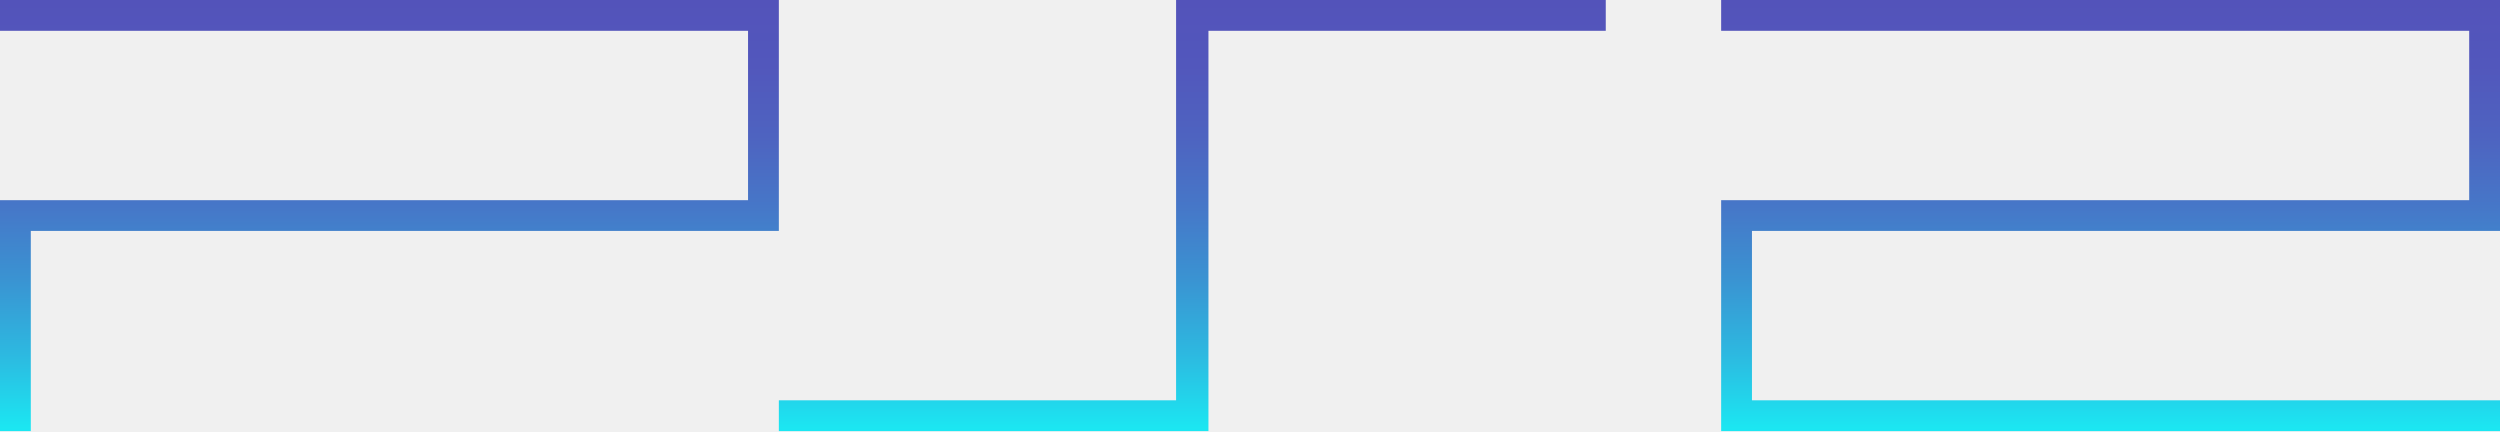
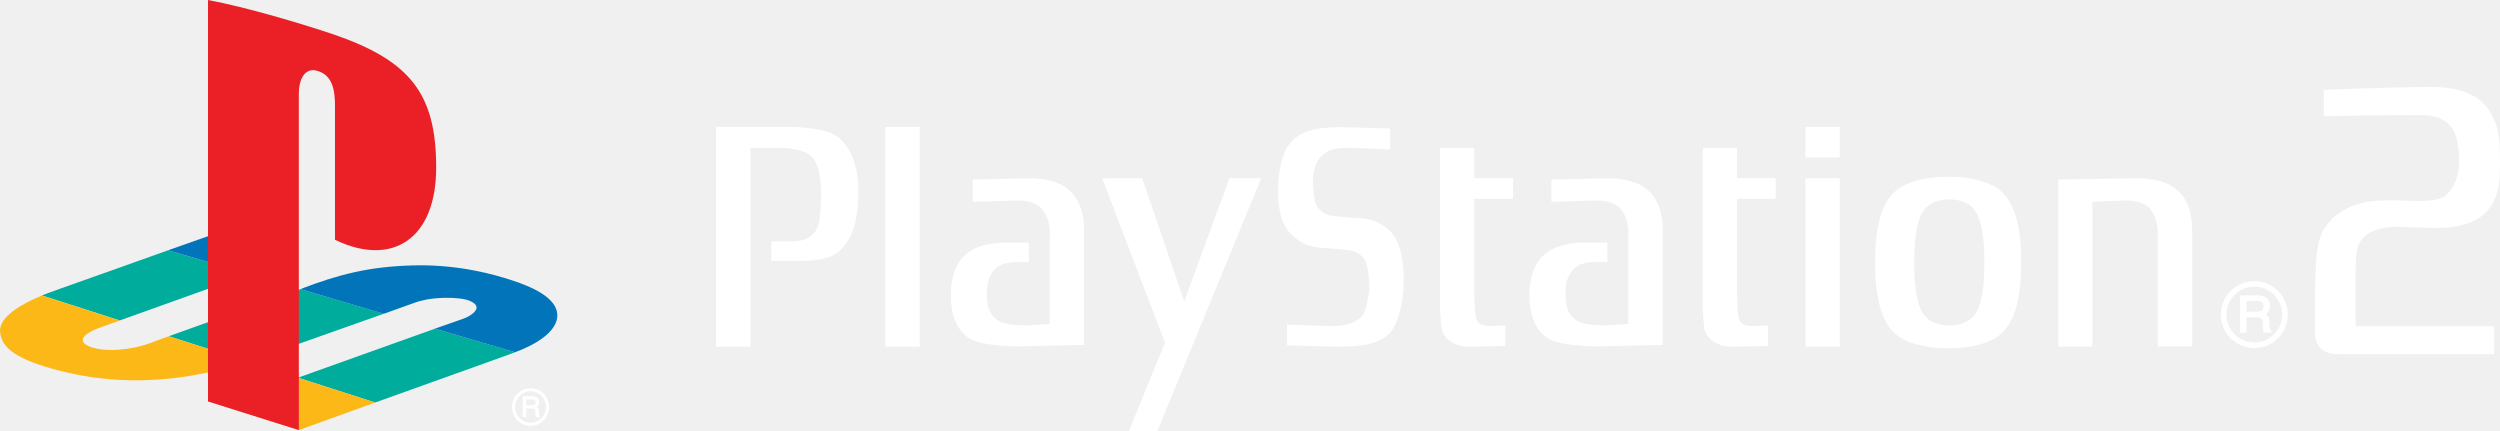
- <svg xmlns="http://www.w3.org/2000/svg" version="1.1" id="Layer_1" x="0px" y="0px" viewBox="0 0 3839 662" style="enable-background:new 0 0 3839 662;" xml:space="preserve">
+ <svg xmlns="http://www.w3.org/2000/svg" version="1.1" id="Layer_1" x="0px" y="0px" viewBox="0 0 3839 661.8" style="enable-background:new 0 0 3839 661.8;" xml:space="preserve">
  <style type="text/css">
	.st0{fill:#FFFFFF;}
	.st1{fill:url(#SVGID_1_);}
- 	.st2{fill:url(#SVGID_00000119087296291518521150000011663314051963638715_);}
- 	.st3{fill:url(#SVGID_00000169549354355211020090000012634359043117774498_);}
- 	.st4{fill:url(#SVGID_00000144299832511509360920000007071789563329393319_);}
- 	.st5{fill:url(#SVGID_00000054262673896243709370000008752340803402898309_);}
- 	.st6{fill:url(#SVGID_00000072262537403356874370000006878008423612208315_);}
- 	.st7{fill:url(#SVGID_00000154397052625154101780000007319696561015328923_);}
- 	.st8{fill:url(#SVGID_00000131336232287224793210000012843404083902462133_);}
- 	.st9{fill:url(#SVGID_00000170995565413372732910000003424703636195785877_);}
- 	.st10{fill:url(#SVGID_00000091711479173055762180000014626917262266082713_);}
- 	.st11{fill:url(#SVGID_00000125603854726464477880000010766744591325438895_);}
- 	.st12{fill:url(#SVGID_00000183952060468540593060000003232400205315876013_);}
- 	.st13{fill:url(#SVGID_00000173873431614763256320000003437767540789506228_);}
- 	.st14{fill:url(#SVGID_00000140728087744867368750000002331002137875228577_);}
- 	.st15{fill:url(#SVGID_00000049908388430178726910000007598070315458989757_);}
- 	.st16{fill:url(#SVGID_00000013874408302803517510000002254616520282201266_);}
- 	.st17{fill:url(#SVGID_00000062881407657686803740000002192785955375056317_);}
- 	.st18{fill:url(#SVGID_00000011015153260829020620000014794953778071576201_);}
- 	.st19{fill:url(#SVGID_00000089549477496581488860000006325727736153501622_);}
- 	.st20{fill:url(#SVGID_00000181766549167662646830000007697049391180371096_);}
- 	.st21{fill:url(#SVGID_00000111153102585298506580000001850405613466020757_);}
+ 	.st2{fill:url(#SVGID_00000138564230363873665340000014611929611406653600_);}
+ 	.st3{fill:url(#SVGID_00000145760319863870117490000008720128733403476908_);}
+ 	.st4{fill:url(#SVGID_00000013174204570650064080000012087870408861092015_);}
+ 	.st5{fill:url(#SVGID_00000147913018005793905370000018076644735437660330_);}
+ 	.st6{fill:url(#SVGID_00000070832763686931204510000012069901757256871329_);}
+ 	.st7{fill:url(#SVGID_00000048483896137521099130000016628850546949743262_);}
+ 	.st8{fill:url(#SVGID_00000155824604272416339970000012930432182025764500_);}
+ 	.st9{fill:url(#SVGID_00000111184873817039214720000010145556149501227198_);}
+ 	.st10{fill:url(#SVGID_00000176044559974672816070000014155968819435952769_);}
+ 	.st11{fill:url(#SVGID_00000101101493980522689210000001618013379079919542_);}
+ 	.st12{fill:url(#SVGID_00000037684404297365111190000010248636150574852027_);}
+ 	.st13{fill:url(#SVGID_00000144300741988796553980000012479888429547571844_);}
+ 	.st14{fill:url(#SVGID_00000058591307422646536380000013441529516925857179_);}
+ 	.st15{fill:url(#SVGID_00000034076072970597397910000003866406226652369837_);}
+ 	.st16{fill:url(#SVGID_00000018222490439926792160000004363533007720095382_);}
+ 	.st17{fill:url(#SVGID_00000127764232665913875550000013856501711879993505_);}
+ 	.st18{fill:url(#SVGID_00000161597847717631671420000001856165166213996947_);}
+ 	.st19{fill:url(#SVGID_00000150813315794152446230000004774601720806876810_);}
+ 	.st20{fill:url(#SVGID_00000116208148953341305090000015442295140496635784_);}
+ 	.st21{fill:url(#SVGID_00000132796013703972892080000004835775272687138236_);}
	.st22{fill-rule:evenodd;clip-rule:evenodd;}
	.st23{fill:#00AD9C;}
	.st24{fill:#FBB817;}
	.st25{fill:#0174BA;}
	.st26{fill:#EB2027;}
	.st27{fill-rule:evenodd;clip-rule:evenodd;fill:#FFFFFF;}
</style>
  <g>
-     <linearGradient id="SVGID_1_" gradientUnits="userSpaceOnUse" x1="597.977" y1="662.011" x2="597.977" y2="0">
-       <stop offset="0" style="stop-color:#1BE7F2" />
-       <stop offset="1.123279e-02" style="stop-color:#1CE5F1" />
-       <stop offset="0.181" style="stop-color:#2DB8E0" />
-       <stop offset="0.352" style="stop-color:#3A93D2" />
-       <stop offset="0.52" style="stop-color:#4677C8" />
-       <stop offset="0.685" style="stop-color:#4E63C0" />
-       <stop offset="0.847" style="stop-color:#5257BC" />
-       <stop offset="1" style="stop-color:#5353BA" />
-     </linearGradient>
-     <polyline class="st1" points="0,0 1196,0 1196,354.6 47.3,354.6 47.3,662 0,662 0,307.4 1148.7,307.4 1148.7,47.3 0,47.3 0,0  " />
-     <linearGradient id="SVGID_00000052077585966999948280000016498206877460905362_" gradientUnits="userSpaceOnUse" x1="3240.993" y1="662.011" x2="3240.993" y2="0">
-       <stop offset="0" style="stop-color:#1BE7F2" />
-       <stop offset="1.123279e-02" style="stop-color:#1CE5F1" />
-       <stop offset="0.181" style="stop-color:#2DB8E0" />
-       <stop offset="0.352" style="stop-color:#3A93D2" />
-       <stop offset="0.52" style="stop-color:#4677C8" />
-       <stop offset="0.685" style="stop-color:#4E63C0" />
-       <stop offset="0.847" style="stop-color:#5257BC" />
-       <stop offset="1" style="stop-color:#5353BA" />
-     </linearGradient>
-     <polyline style="fill:url(#SVGID_00000052077585966999948280000016498206877460905362_);" points="3839,612.3 3839,662 2643,662    2643,307.4 3791.7,307.4 3791.7,47.3 2643,47.3 2643,0 3839,0 3839,354.6 2690.3,354.6 2690.3,614.7 3839,614.7 3839,662  " />
-     <linearGradient id="SVGID_00000008861024490169060210000001677417539815776924_" gradientUnits="userSpaceOnUse" x1="1830.878" y1="662.011" x2="1830.878" y2="0">
-       <stop offset="0" style="stop-color:#1BE7F2" />
-       <stop offset="1.123279e-02" style="stop-color:#1CE5F1" />
-       <stop offset="0.181" style="stop-color:#2DB8E0" />
-       <stop offset="0.352" style="stop-color:#3A93D2" />
-       <stop offset="0.52" style="stop-color:#4677C8" />
-       <stop offset="0.685" style="stop-color:#4E63C0" />
-       <stop offset="0.847" style="stop-color:#5257BC" />
-       <stop offset="1" style="stop-color:#5353BA" />
-     </linearGradient>
-     <polyline style="fill:url(#SVGID_00000008861024490169060210000001677417539815776924_);" points="1806,0 1806,614.7 1196,614.7    1196,662 1855.7,662 1855.7,47.3 2465.8,47.3 2465.8,0 1806,0  " />
+     <g>
+       <path class="st0" d="M1099.6,194.8v337.6h52.7V227.2h48.8c0,0,35.4,0,47.6,15.8c10.3,13.5,12.2,37.9,12.2,54.4    c0,17.6-1.1,44.9-7,54.9c-9,15.3-23.7,18.3-37.2,18.3h-32.2v30h46.3c0,0,41.8,1.7,59.7-16.5c22-22.4,27.6-52.5,27.6-92.8    c0-36.6-13.3-73.6-40.4-86.1c-22.5-10.3-63-10.3-63-10.3H1099.6" />
+       <rect x="1359.5" y="194.8" class="st0" width="52.7" height="337.6" />
+       <polyline class="st0" points="1692.5,273.6 1788.9,526.3 1733.6,661.8 1777.3,661.8 1936.7,273.6 1887.9,273.6 1818.5,462.8     1753.9,273.6 1692.5,273.6   " />
+       <path class="st0" d="M1976.4,530.4v-31.9c0,0,55.7,2.2,67.3,2.2c25.7,0,38.6-5.5,48.2-15.8c5.7-6.2,10.9-33.8,10.9-43.6    c0-9.8-1.9-30.9-5.7-39.6c-3.9-8.5-12.9-16.4-26.4-17.6c-9.6-0.8-24.4-2.8-41.8-3.6c-24.3-1.1-40.4-13.8-48.2-23    c-7.7-9.1-18-22.9-18-65c0-42.2,10.9-65.8,21.8-76.7c10.9-11,26.9-15.8,39.2-18c14.1-2.4,37.2-2.6,37.2-2.6l73.8,2.2v31.9    c0,0-53.8-2.2-65.4-2.2c-25.7,0-33.4,5.5-43.1,15.8c-5.7,6.2-10.1,23.2-10.1,32.9c0,9.8,1.1,29.6,5,38.2    c3.8,8.5,12.8,16.4,26.3,17.6c9.6,0.7,24.4,2.7,41.8,3.5c24.4,1.1,40.5,13.8,48.2,23c7.7,9.2,18.1,28.5,18.1,70.5    c0,42.2-11,72.3-21.9,83.2c-11,11-26.9,15.8-39.2,18c-14.2,2.4-37.3,2.6-37.3,2.6L1976.4,530.4" />
+       <path class="st0" d="M2263.9,227.2h-52.7V475c0,0,1.3,22.6,2.6,30.6c1.3,8,12.9,26.8,43.1,26.8l54.6-1.1v-31.8    c0,0-14.8,1.1-23.7,1.1c-9,0-20-0.6-21.9-15.9c-2-15.3-2-33.5-2-33.5V305.3h59.5v-31.8h-59.5V227.2" />
+       <rect x="2772.5" y="273.6" class="st0" width="52.7" height="258.8" />
+       <rect x="2772.5" y="194.8" class="st0" width="52.7" height="47" />
+       <path class="st0" d="M2955.5,321c-7.2,8.9-16.1,27.7-16.1,82c0,54.3,8.8,73.1,16.1,82c7.2,8.8,20.5,14.8,37.8,14.8    c17.3,0,30.5-6,37.8-14.8c7.2-8.9,16.1-27.7,16.1-82c0-54.3-8.8-73.1-16.1-82c-7.3-8.9-20.6-14.8-37.8-14.8    C2976,306.2,2962.7,312.1,2955.5,321 M2991.6,271.4c35.8,0,63.7,8,78.6,20.1c15.1,12.1,33.6,37.6,33.6,111.6    c0,73.9-18.5,99.4-33.6,111.6c-14.9,12.1-42.7,20.1-78.6,20.1c-35.9,0-63.6-8.1-78.7-20.1c-15.1-12.1-33.5-37.6-33.5-111.6    c0-73.9,18.4-99.4,33.5-111.6C2928,279.4,2955.7,271.4,2991.6,271.4z" />
+       <path class="st0" d="M3213,309.9l51.7-2.2c13.5,0,29.4,3.7,37.1,13.4c7.2,9.2,11.7,20.2,11.7,37.9v173h52.8V354.7    c0-33.6-10.3-53.1-25.8-65.3c-22.1-17.5-61.7-15.8-61.7-15.8l-118,2.1v256.4h52.3V309.9" />
+       <path class="st0" d="M2667.5,227.2h-52.7V475c0,0,1.2,22.6,2.5,30.6c1.3,8,12.8,26.8,43.1,26.8l54.6-1.1v-31.8    c0,0-14.8,1.1-23.8,1.1s-19.9-0.6-21.9-15.9c-1.9-15.3-1.9-33.5-1.9-33.5V305.3h59.4v-31.8h-59.4V227.2" />
+       <path class="st0" d="M1612.1,359.1c0-17.7-4.5-28.7-11.8-37.9c-7.7-9.8-23.6-13.4-37.1-13.4l-69.5,2.2v-34.2l83.6-2.1    c0,0,39.6-1.7,61.7,15.8c15.4,12.3,25.7,31.8,25.7,65.3v174.9l-101,2.2c0,0-45.7,0.2-68.8-9.2c-22.4-9.1-34.7-34.2-34.7-69    c0-33.6,10.3-53.1,25.7-65.3c22.1-17.6,61.7-15.8,61.7-15.8h32.3v29.8h-18.1c-13.6,0-27.5,2.5-35.2,12.3    c-7.2,9.1-11.1,17.1-11.1,34.8c0,23.2,4.5,33.6,15.4,41.5c9.7,7,27,8.6,46.2,8.6l34.8-2.1V359.1" />
+       <path class="st0" d="M2500.6,359.1c0-17.7-4.4-28.7-11.7-37.9c-7.8-9.8-23.7-13.4-37.1-13.4l-69.5,2.2v-34.2l83.6-2.1    c0,0,39.6-1.7,61.7,15.8c15.4,12.3,25.7,31.8,25.7,65.3v174.9l-101,2.2c0,0-45.8,0.2-68.8-9.2c-22.5-9.1-34.8-34.2-34.8-69    c0-33.6,10.4-53.1,25.7-65.3c22.1-17.6,61.7-15.8,61.7-15.8h32.2v29.8h-18.1c-13.5,0-27.5,2.5-35.1,12.3    c-7.2,9.1-11.1,17.1-11.1,34.8c0,23.2,4.5,33.6,15.4,41.5c9.6,7,27,8.6,46.3,8.6l34.7-2.1V359.1" />
+       <path class="st0" d="M3418.9,483.1c0-11.4,4.5-22.2,12.5-30.3c8.1-8.1,18.8-12.6,30.3-12.6c11.4,0,22.2,4.5,30.3,12.6    c8,8.1,12.5,18.8,12.5,30.3c0,23.6-19.2,42.8-42.8,42.8c-11.4,0-22.1-4.5-30.3-12.5C3423.4,505.3,3418.9,494.6,3418.9,483.1     M3461.7,534.5c13.8,0,26.7-5.4,36.4-15c9.7-9.8,15.1-22.7,15.1-36.4c0-13.8-5.4-26.7-15.1-36.4c-9.7-9.7-22.7-15-36.4-15    c-28.2,0-51.4,23.1-51.4,51.4c0,13.7,5.3,26.7,15.1,36.4C3435.2,529.2,3448,534.5,3461.7,534.5z" />
+       <path class="st0" d="M3475.7,470.1c0,3.2-0.8,5.3-2.4,6.5c-1.8,1.2-4.4,1.9-7.5,1.9h-15.9v-16.2h16.9c2.3,0,4.2,0.3,5.5,1    C3474.6,464.5,3475.7,466.8,3475.7,470.1 M3487.1,507c-0.8-0.3-1.4-1.2-1.7-2.5c-0.2-0.9-0.4-2.4-0.5-4.3l-0.2-7.4    c-0.1-3.5-0.9-6-2.1-7.6c-0.8-1.1-2-2-3.4-2.8c1.7-1.1,3.2-2.5,4.3-4.2c1.4-2.3,2.2-5.2,2.2-8.7c0-6.8-2.9-11.5-8.4-14.1    c-2.9-1.3-6.5-1.9-10.9-1.9h-26.6v57.3h9.9v-23.5h15.6c2.8,0,4.9,0.3,6.2,0.8c2,1,3.1,3,3.2,6.1l0.4,9.2c0.1,2.2,0.2,3.7,0.4,4.5    c0.3,0.9,0.4,1.6,0.7,2.2l0.4,0.7h11v-3.4L3487.1,507z" />
+       <path class="st0" d="M3838.9,238.4c0.7,38.9-1.2,59.4-14.3,78.9c-11.5,17.1-34.3,32.8-84.8,32.8l-62.6-1.9    c-9.8,0.1-35.5,3.1-47.6,16.1c-10.4,11.1-11.1,19.5-12.3,49.3v87.3h212.7v42.9h-232.5l-11.1-0.1c-15.8,0-31.4-10.7-31.4-32.2    v-65.1c1.1-76.2,6.6-87.2,23.1-107.1c11.5-13.8,38.3-29.2,71-30.9c6.4-0.4,18.6-1.2,35.4-0.6c12.5,0.4,24.8,0.7,30.3,0.8    c29,0.4,39.5-5,47.5-15.4c9-11.7,13.8-25.5,13.8-48.1c0-21.1-4.2-41.2-12.3-50.4c-9.8-10.7-19.1-17.8-46.4-17.9    c-68.7-0.2-149,1.6-149,1.6v-40.4c0,0,78.5-3.4,158.5-4.6c49.9-0.8,77.2,12.4,91.2,30.6C3833,183.3,3838.3,201.2,3838.9,238.4" />
+     </g>
+     <g>
+       <g>
+         <path class="st27" d="M834.9,604.6c-5.4-5.4-12.5-8.4-20.1-8.4c-15.7,0-28.5,13-28.5,28.9c0,7.7,3,15,8.3,20.4s12.5,8.5,20.1,8.5     s14.8-3,20.1-8.5c5.4-5.4,8.3-12.7,8.3-20.4C843.3,617.3,840.3,610.1,834.9,604.6z M814.8,649.2c-6.3,0-12.2-2.5-16.8-7.1     c-4.4-4.5-7-10.6-7-17.1c0-6.4,2.4-12.5,7-17.1c4.4-4.5,10.4-7.1,16.8-7.1c6.3,0,12.2,2.5,16.8,7.1c4.4,4.5,7,10.6,7,17.1     C838.5,638.4,827.9,649.2,814.8,649.2z" />
+         <path class="st27" d="M827.9,637.1c-0.2-0.5-0.3-1.4-0.3-2.4l-0.2-4.2c-0.1-2-0.5-3.4-1.2-4.3c-0.5-0.6-1.1-1.1-1.9-1.5     c1-0.6,1.8-1.5,2.4-2.4c0.8-1.3,1.3-2.9,1.3-4.9c0-3.8-1.5-6.4-4.7-7.9c-1.6-0.7-3.6-1.1-6-1.1h-14.1h-0.5v0.7v30.7v0.7h0.7h4.1     h0.7v-0.7v-12.5h8.6c1.5,0,2.7,0.2,3.4,0.5c1.2,0.5,1.7,1.7,1.8,3.4l0.3,5.2c0.1,1.3,0.1,2.1,0.3,2.5c0.1,0.5,0.2,0.9,0.4,1.2     l0.2,0.4h0.5h5h0.7v-0.6v-0.7v-0.5l-0.5-0.2C828.4,638.4,828.1,637.8,827.9,637.1z M821.1,621.4c-1,0.7-2.4,1.1-4.2,1.1h-8.8     v-9.1h9.3c1.3,0,2.4,0.2,3.1,0.5c1.4,0.6,2,1.9,2,3.8C822.5,619.5,822.1,620.8,821.1,621.4z" />
+       </g>
+       <g>
+         <path class="st23" d="M382.6,420.9l-124.5-36.6c0,0-152.8,54.6-164.9,58.7c-12.1,4.1-28.9,10.7-28.9,10.7l119.5,38.4L382.6,420.9     " />
+         <path class="st23" d="M380.3,555.2l-121.2-38.9L461.1,444l128.4,37.7c0,0-168.8,59.8-179.1,63.4     C400.2,548.9,380.3,555.2,380.3,555.2" />
+         <path class="st23" d="M790.9,540.9l-123-36.2L457.5,580l118.6,38.1c0,0,182.9-65.7,191.9-68.8     C777.1,546.2,790.9,540.9,790.9,540.9" />
+         <polyline class="st24" points="576.2,618.1 458.9,660.4 339.4,622.2 457.5,580 576.2,618.1    " />
+         <path class="st24" d="M259.1,516.3l121.2,38.9c-135.3,44.6-236.7,28.5-299,11.3C18.9,549.3,1.7,531,0.1,508.9     c-1.6-22.1,32.2-41.8,64.2-55.1l119.5,38.4l-30.3,10.8c-13.3,4.5-40.2,17.8-17.8,28.3c23.9,11.2,68.9,5.3,93.3-3.9L259.1,516.3" />
+         <polyline class="st25" points="382.6,420.9 258.1,384.3 321.4,362 444.6,398.8 382.6,420.9    " />
+         <path class="st25" d="M589.5,481.8L461.1,444c58.6-22.5,104.8-34.4,171.2-36.4c73.4-2.3,129.7,15.3,149.1,21.3     c40.8,12.7,71.6,29.5,74.2,52.1c3.5,29.6-39.8,50.9-64.8,59.9l-123-36.2c0,0,30.2-10.6,42-14.7c11.9-4.1,24.2-12.3,21.7-19.7     c-2.5-7.4-17.2-10.8-20.9-11.3c-7.4-1-20.3-2.8-42.6-0.8c-18.3,1.6-31.6,6.8-31.6,6.8L589.5,481.8" />
+         <path class="st26" d="M319.4,0v616.5l139.5,43.9V143.7c0-24.2,10.8-40.4,28.3-34.9c22.8,6.4,27.2,28.7,27.2,52.9v206.5     c87,42,155.4-0.1,155.4-110.9c0-113.7-40.1-164.2-158.2-204.7C465.1,37,378.7,11,319.4,0" />
+       </g>
+     </g>
  </g>
</svg>
